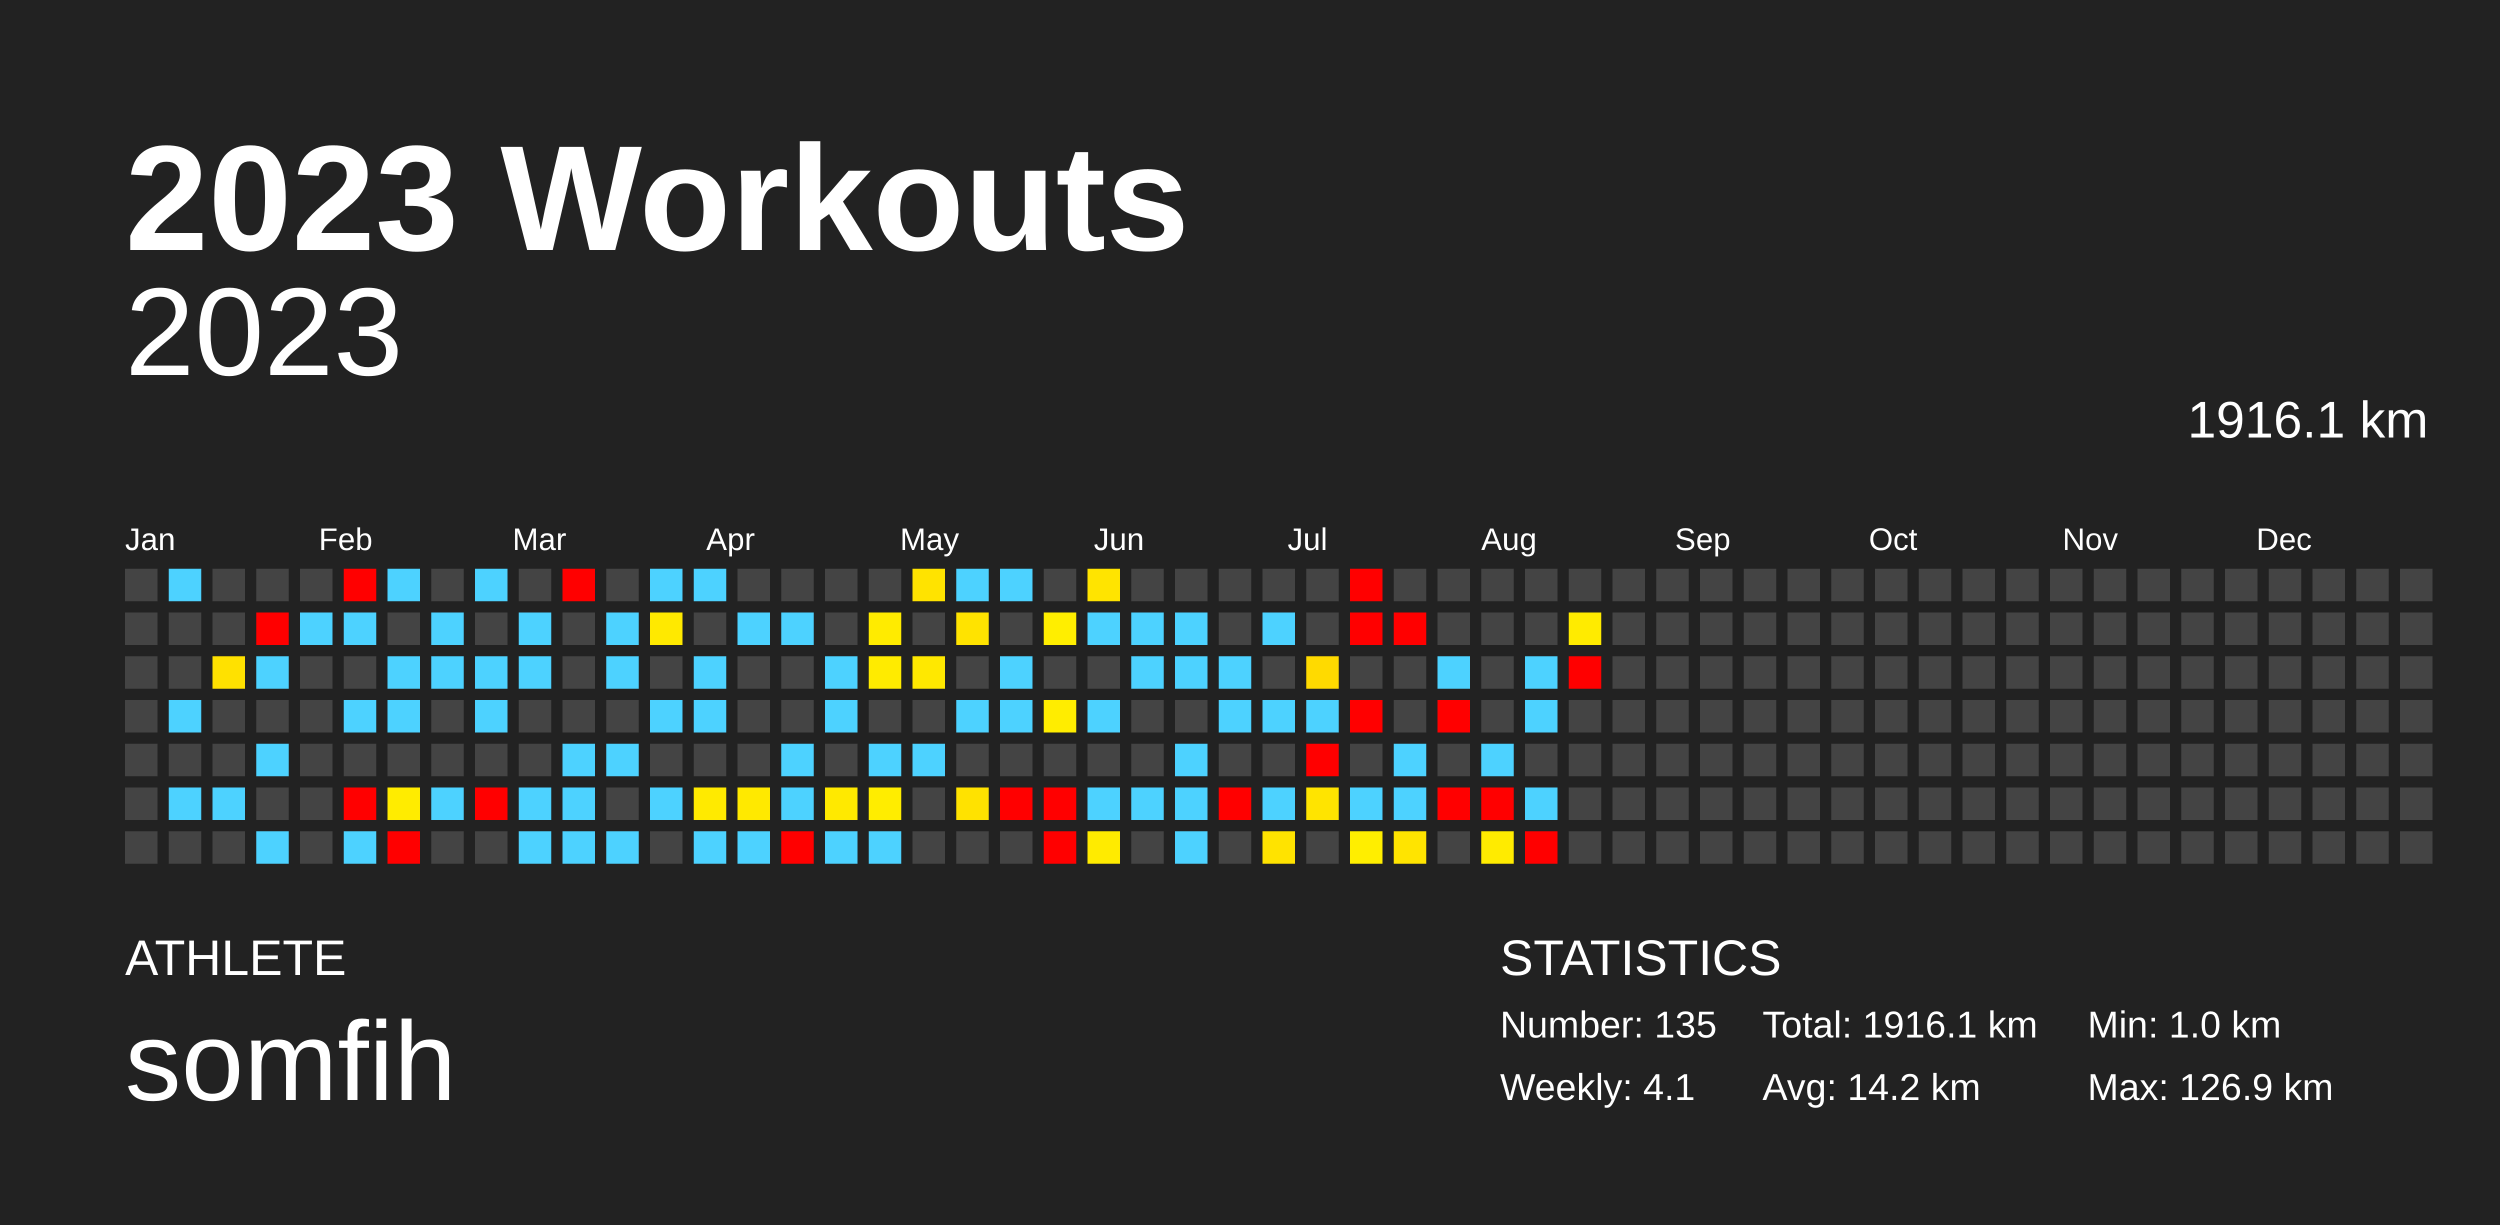
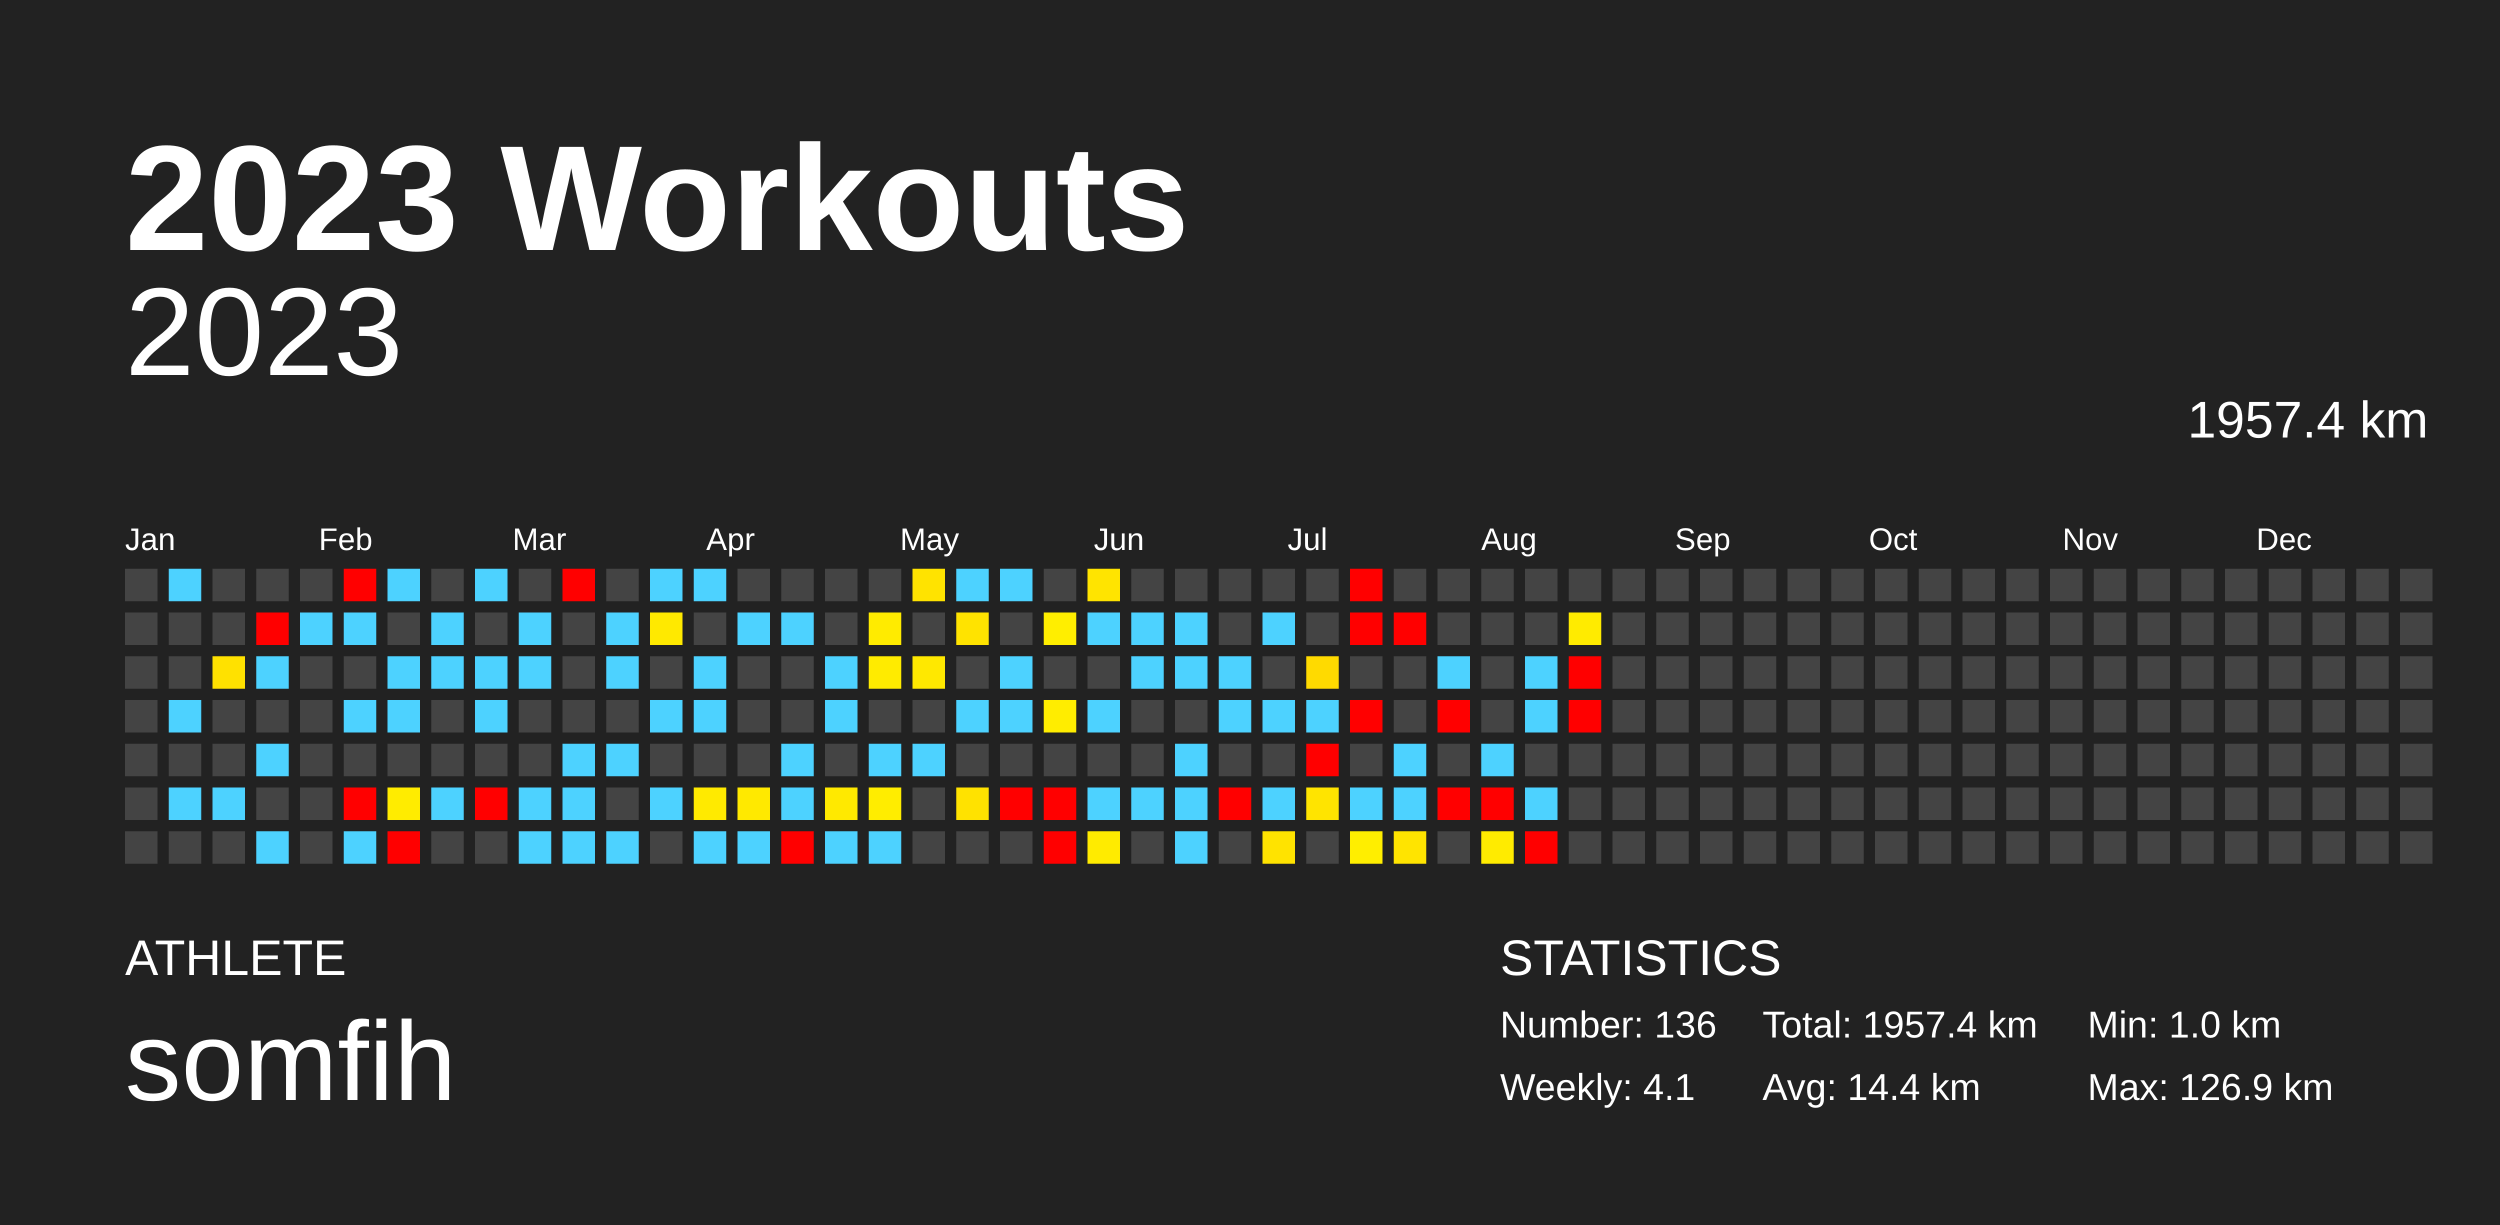
<svg xmlns="http://www.w3.org/2000/svg" baseProfile="full" height="98mm" version="1.1" viewBox="0,0,200,98" width="200mm">
  <defs />
  <rect fill="#222222" height="98" width="200" x="0" y="0" />
  <text fill="#FFFFFF" style="font-size:12px; font-family:Arial; font-weight:bold;" x="10" y="20">2023 Workouts</text>
  <text fill="#FFFFFF" style="font-size:4px; font-family:Arial" x="10" y="78">ATHLETE</text>
  <text fill="#FFFFFF" style="font-size:9px; font-family:Arial" x="10" y="88">somfih</text>
  <text fill="#FFFFFF" style="font-size:4px; font-family:Arial" x="120" y="78">STATISTICS</text>
-   <text fill="#FFFFFF" style="font-size:3px; font-family:Arial" x="120" y="83">Number: 135</text>
+   <text fill="#FFFFFF" style="font-size:3px; font-family:Arial" x="120" y="83">Number: 136</text>
  <text fill="#FFFFFF" style="font-size:3px; font-family:Arial" x="120" y="88">Weekly: 4.1</text>
-   <text fill="#FFFFFF" style="font-size:3px; font-family:Arial" x="141" y="83">Total: 1916.1 km</text>
-   <text fill="#FFFFFF" style="font-size:3px; font-family:Arial" x="141" y="88">Avg: 14.2 km</text>
+   <text fill="#FFFFFF" style="font-size:3px; font-family:Arial" x="141" y="83">Total: 1957.4 km</text>
+   <text fill="#FFFFFF" style="font-size:3px; font-family:Arial" x="141" y="88">Avg: 14.4 km</text>
  <text fill="#FFFFFF" style="font-size:3px; font-family:Arial" x="167" y="83">Min: 1.0 km</text>
  <text fill="#FFFFFF" style="font-size:3px; font-family:Arial" x="167" y="88">Max: 126.9 km</text>
  <text alignment-baseline="hanging" fill="#FFFFFF" style="font-size:10.0px; font-family:Arial;" x="10" y="30">2023</text>
-   <text alignment-baseline="hanging" fill="#FFFFFF" style="font-size:4.125px; font-family:Arial;" x="175" y="35">1916.1 km</text>
+   <text alignment-baseline="hanging" fill="#FFFFFF" style="font-size:4.125px; font-family:Arial;" x="175" y="35">1957.4 km</text>
  <text fill="#FFFFFF" style="font-size:2.5px; font-family:Arial" x="10.0" y="44">Jan</text>
  <text fill="#FFFFFF" style="font-size:2.5px; font-family:Arial" x="25.5" y="44">Feb</text>
  <text fill="#FFFFFF" style="font-size:2.5px; font-family:Arial" x="41.0" y="44">Mar</text>
  <text fill="#FFFFFF" style="font-size:2.5px; font-family:Arial" x="56.5" y="44">Apr</text>
  <text fill="#FFFFFF" style="font-size:2.5px; font-family:Arial" x="72.0" y="44">May</text>
  <text fill="#FFFFFF" style="font-size:2.5px; font-family:Arial" x="87.5" y="44">Jun</text>
  <text fill="#FFFFFF" style="font-size:2.5px; font-family:Arial" x="103.0" y="44">Jul</text>
  <text fill="#FFFFFF" style="font-size:2.5px; font-family:Arial" x="118.5" y="44">Aug</text>
  <text fill="#FFFFFF" style="font-size:2.5px; font-family:Arial" x="134.0" y="44">Sep</text>
  <text fill="#FFFFFF" style="font-size:2.5px; font-family:Arial" x="149.5" y="44">Oct</text>
  <text fill="#FFFFFF" style="font-size:2.5px; font-family:Arial" x="165.0" y="44">Nov</text>
  <text fill="#FFFFFF" style="font-size:2.5px; font-family:Arial" x="180.5" y="44">Dec</text>
  <rect fill="#444444" height="2.6" width="2.6" x="10.0" y="45.5" />
  <rect fill="#444444" height="2.6" width="2.6" x="10.0" y="49.0" />
  <rect fill="#444444" height="2.6" width="2.6" x="10.0" y="52.5" />
  <rect fill="#444444" height="2.6" width="2.6" x="10.0" y="56.0" />
  <rect fill="#444444" height="2.6" width="2.6" x="10.0" y="59.5" />
  <rect fill="#444444" height="2.6" width="2.6" x="10.0" y="63.0" />
  <rect fill="#444444" height="2.6" width="2.6" x="10.0" y="66.5" />
  <rect fill="#4dd2ff" height="2.6" width="2.6" x="13.5" y="45.5" />
  <rect fill="#444444" height="2.6" width="2.6" x="13.5" y="49.0" />
  <rect fill="#444444" height="2.6" width="2.6" x="13.5" y="52.5" />
  <rect fill="#4dd2ff" height="2.6" width="2.6" x="13.5" y="56.0" />
  <rect fill="#444444" height="2.6" width="2.6" x="13.5" y="59.5" />
  <rect fill="#4dd2ff" height="2.6" width="2.6" x="13.5" y="63.0" />
  <rect fill="#444444" height="2.6" width="2.6" x="13.5" y="66.5" />
  <rect fill="#444444" height="2.6" width="2.6" x="17.0" y="45.5" />
  <rect fill="#444444" height="2.6" width="2.6" x="17.0" y="49.0" />
  <rect fill="#ffe100" height="2.6" width="2.6" x="17.0" y="52.5" />
  <rect fill="#444444" height="2.6" width="2.6" x="17.0" y="56.0" />
  <rect fill="#444444" height="2.6" width="2.6" x="17.0" y="59.5" />
  <rect fill="#4dd2ff" height="2.6" width="2.6" x="17.0" y="63.0" />
  <rect fill="#444444" height="2.6" width="2.6" x="17.0" y="66.5" />
  <rect fill="#444444" height="2.6" width="2.6" x="20.5" y="45.5" />
  <rect fill="red" height="2.6" width="2.6" x="20.5" y="49.0" />
  <rect fill="#4dd2ff" height="2.6" width="2.6" x="20.5" y="52.5" />
  <rect fill="#444444" height="2.6" width="2.6" x="20.5" y="56.0" />
  <rect fill="#4dd2ff" height="2.6" width="2.6" x="20.5" y="59.5" />
  <rect fill="#444444" height="2.6" width="2.6" x="20.5" y="63.0" />
  <rect fill="#4dd2ff" height="2.6" width="2.6" x="20.5" y="66.5" />
  <rect fill="#444444" height="2.6" width="2.6" x="24.0" y="45.5" />
  <rect fill="#4dd2ff" height="2.6" width="2.6" x="24.0" y="49.0" />
  <rect fill="#444444" height="2.6" width="2.6" x="24.0" y="52.5" />
  <rect fill="#444444" height="2.6" width="2.6" x="24.0" y="56.0" />
  <rect fill="#444444" height="2.6" width="2.6" x="24.0" y="59.5" />
  <rect fill="#444444" height="2.6" width="2.6" x="24.0" y="63.0" />
  <rect fill="#444444" height="2.6" width="2.6" x="24.0" y="66.5" />
  <rect fill="red" height="2.6" width="2.6" x="27.5" y="45.5" />
  <rect fill="#4dd2ff" height="2.6" width="2.6" x="27.5" y="49.0" />
  <rect fill="#444444" height="2.6" width="2.6" x="27.5" y="52.5" />
  <rect fill="#4dd2ff" height="2.6" width="2.6" x="27.5" y="56.0" />
  <rect fill="#444444" height="2.6" width="2.6" x="27.5" y="59.5" />
  <rect fill="red" height="2.6" width="2.6" x="27.5" y="63.0" />
  <rect fill="#4dd2ff" height="2.6" width="2.6" x="27.5" y="66.5" />
  <rect fill="#4dd2ff" height="2.6" width="2.6" x="31.0" y="45.5" />
  <rect fill="#444444" height="2.6" width="2.6" x="31.0" y="49.0" />
  <rect fill="#4dd2ff" height="2.6" width="2.6" x="31.0" y="52.5" />
  <rect fill="#4dd2ff" height="2.6" width="2.6" x="31.0" y="56.0" />
  <rect fill="#444444" height="2.6" width="2.6" x="31.0" y="59.5" />
  <rect fill="#ffec00" height="2.6" width="2.6" x="31.0" y="63.0" />
  <rect fill="red" height="2.6" width="2.6" x="31.0" y="66.5" />
  <rect fill="#444444" height="2.6" width="2.6" x="34.5" y="45.5" />
  <rect fill="#4dd2ff" height="2.6" width="2.6" x="34.5" y="49.0" />
  <rect fill="#4dd2ff" height="2.6" width="2.6" x="34.5" y="52.5" />
  <rect fill="#444444" height="2.6" width="2.6" x="34.5" y="56.0" />
  <rect fill="#444444" height="2.6" width="2.6" x="34.5" y="59.5" />
  <rect fill="#4dd2ff" height="2.6" width="2.6" x="34.5" y="63.0" />
  <rect fill="#444444" height="2.6" width="2.6" x="34.5" y="66.5" />
  <rect fill="#4dd2ff" height="2.6" width="2.6" x="38.0" y="45.5" />
  <rect fill="#444444" height="2.6" width="2.6" x="38.0" y="49.0" />
  <rect fill="#4dd2ff" height="2.6" width="2.6" x="38.0" y="52.5" />
  <rect fill="#4dd2ff" height="2.6" width="2.6" x="38.0" y="56.0" />
  <rect fill="#444444" height="2.6" width="2.6" x="38.0" y="59.5" />
  <rect fill="red" height="2.6" width="2.6" x="38.0" y="63.0" />
  <rect fill="#444444" height="2.6" width="2.6" x="38.0" y="66.5" />
  <rect fill="#444444" height="2.6" width="2.6" x="41.5" y="45.5" />
  <rect fill="#4dd2ff" height="2.6" width="2.6" x="41.5" y="49.0" />
  <rect fill="#4dd2ff" height="2.6" width="2.6" x="41.5" y="52.5" />
  <rect fill="#444444" height="2.6" width="2.6" x="41.5" y="56.0" />
  <rect fill="#444444" height="2.6" width="2.6" x="41.5" y="59.5" />
  <rect fill="#4dd2ff" height="2.6" width="2.6" x="41.5" y="63.0" />
  <rect fill="#4dd2ff" height="2.6" width="2.6" x="41.5" y="66.5" />
  <rect fill="red" height="2.6" width="2.6" x="45.0" y="45.5" />
  <rect fill="#444444" height="2.6" width="2.6" x="45.0" y="49.0" />
  <rect fill="#444444" height="2.6" width="2.6" x="45.0" y="52.5" />
  <rect fill="#444444" height="2.6" width="2.6" x="45.0" y="56.0" />
  <rect fill="#4dd2ff" height="2.6" width="2.6" x="45.0" y="59.5" />
  <rect fill="#4dd2ff" height="2.6" width="2.6" x="45.0" y="63.0" />
  <rect fill="#4dd2ff" height="2.6" width="2.6" x="45.0" y="66.5" />
  <rect fill="#444444" height="2.6" width="2.6" x="48.5" y="45.5" />
  <rect fill="#4dd2ff" height="2.6" width="2.6" x="48.5" y="49.0" />
  <rect fill="#4dd2ff" height="2.6" width="2.6" x="48.5" y="52.5" />
  <rect fill="#444444" height="2.6" width="2.6" x="48.5" y="56.0" />
  <rect fill="#4dd2ff" height="2.6" width="2.6" x="48.5" y="59.5" />
  <rect fill="#444444" height="2.6" width="2.6" x="48.5" y="63.0" />
  <rect fill="#4dd2ff" height="2.6" width="2.6" x="48.5" y="66.5" />
  <rect fill="#4dd2ff" height="2.6" width="2.6" x="52.0" y="45.5" />
  <rect fill="#ffe900" height="2.6" width="2.6" x="52.0" y="49.0" />
  <rect fill="#444444" height="2.6" width="2.6" x="52.0" y="52.5" />
  <rect fill="#4dd2ff" height="2.6" width="2.6" x="52.0" y="56.0" />
  <rect fill="#444444" height="2.6" width="2.6" x="52.0" y="59.5" />
  <rect fill="#4dd2ff" height="2.6" width="2.6" x="52.0" y="63.0" />
  <rect fill="#444444" height="2.6" width="2.6" x="52.0" y="66.5" />
  <rect fill="#4dd2ff" height="2.6" width="2.6" x="55.5" y="45.5" />
  <rect fill="#444444" height="2.6" width="2.6" x="55.5" y="49.0" />
  <rect fill="#4dd2ff" height="2.6" width="2.6" x="55.5" y="52.5" />
  <rect fill="#4dd2ff" height="2.6" width="2.6" x="55.5" y="56.0" />
  <rect fill="#444444" height="2.6" width="2.6" x="55.5" y="59.5" />
  <rect fill="#ffea00" height="2.6" width="2.6" x="55.5" y="63.0" />
  <rect fill="#4dd2ff" height="2.6" width="2.6" x="55.5" y="66.5" />
  <rect fill="#444444" height="2.6" width="2.6" x="59.0" y="45.5" />
  <rect fill="#4dd2ff" height="2.6" width="2.6" x="59.0" y="49.0" />
  <rect fill="#444444" height="2.6" width="2.6" x="59.0" y="52.5" />
  <rect fill="#444444" height="2.6" width="2.6" x="59.0" y="56.0" />
  <rect fill="#444444" height="2.6" width="2.6" x="59.0" y="59.5" />
  <rect fill="#ffe900" height="2.6" width="2.6" x="59.0" y="63.0" />
  <rect fill="#4dd2ff" height="2.6" width="2.6" x="59.0" y="66.5" />
  <rect fill="#444444" height="2.6" width="2.6" x="62.5" y="45.5" />
  <rect fill="#4dd2ff" height="2.6" width="2.6" x="62.5" y="49.0" />
  <rect fill="#444444" height="2.6" width="2.6" x="62.5" y="52.5" />
  <rect fill="#444444" height="2.6" width="2.6" x="62.5" y="56.0" />
  <rect fill="#4dd2ff" height="2.6" width="2.6" x="62.5" y="59.5" />
  <rect fill="#4dd2ff" height="2.6" width="2.6" x="62.5" y="63.0" />
  <rect fill="red" height="2.6" width="2.6" x="62.5" y="66.5" />
  <rect fill="#444444" height="2.6" width="2.6" x="66.0" y="45.5" />
  <rect fill="#444444" height="2.6" width="2.6" x="66.0" y="49.0" />
  <rect fill="#4dd2ff" height="2.6" width="2.6" x="66.0" y="52.5" />
  <rect fill="#4dd2ff" height="2.6" width="2.6" x="66.0" y="56.0" />
  <rect fill="#444444" height="2.6" width="2.6" x="66.0" y="59.5" />
  <rect fill="#ffe900" height="2.6" width="2.6" x="66.0" y="63.0" />
  <rect fill="#4dd2ff" height="2.6" width="2.6" x="66.0" y="66.5" />
  <rect fill="#444444" height="2.6" width="2.6" x="69.5" y="45.5" />
  <rect fill="#ffeb00" height="2.6" width="2.6" x="69.5" y="49.0" />
  <rect fill="#ffeb00" height="2.6" width="2.6" x="69.5" y="52.5" />
  <rect fill="#444444" height="2.6" width="2.6" x="69.5" y="56.0" />
  <rect fill="#4dd2ff" height="2.6" width="2.6" x="69.5" y="59.5" />
  <rect fill="#ffed00" height="2.6" width="2.6" x="69.5" y="63.0" />
  <rect fill="#4dd2ff" height="2.6" width="2.6" x="69.5" y="66.5" />
  <rect fill="#ffe300" height="2.6" width="2.6" x="73.0" y="45.5" />
  <rect fill="#444444" height="2.6" width="2.6" x="73.0" y="49.0" />
  <rect fill="#ffe800" height="2.6" width="2.6" x="73.0" y="52.5" />
  <rect fill="#444444" height="2.6" width="2.6" x="73.0" y="56.0" />
  <rect fill="#4dd2ff" height="2.6" width="2.6" x="73.0" y="59.5" />
  <rect fill="#444444" height="2.6" width="2.6" x="73.0" y="63.0" />
  <rect fill="#444444" height="2.6" width="2.6" x="73.0" y="66.5" />
  <rect fill="#4dd2ff" height="2.6" width="2.6" x="76.5" y="45.5" />
  <rect fill="#ffe300" height="2.6" width="2.6" x="76.5" y="49.0" />
  <rect fill="#444444" height="2.6" width="2.6" x="76.5" y="52.5" />
  <rect fill="#4dd2ff" height="2.6" width="2.6" x="76.5" y="56.0" />
  <rect fill="#444444" height="2.6" width="2.6" x="76.5" y="59.5" />
  <rect fill="#ffe200" height="2.6" width="2.6" x="76.5" y="63.0" />
  <rect fill="#444444" height="2.6" width="2.6" x="76.5" y="66.5" />
  <rect fill="#4dd2ff" height="2.6" width="2.6" x="80.0" y="45.5" />
  <rect fill="#444444" height="2.6" width="2.6" x="80.0" y="49.0" />
  <rect fill="#4dd2ff" height="2.6" width="2.6" x="80.0" y="52.5" />
  <rect fill="#4dd2ff" height="2.6" width="2.6" x="80.0" y="56.0" />
  <rect fill="#444444" height="2.6" width="2.6" x="80.0" y="59.5" />
  <rect fill="red" height="2.6" width="2.6" x="80.0" y="63.0" />
  <rect fill="#444444" height="2.6" width="2.6" x="80.0" y="66.5" />
  <rect fill="#444444" height="2.6" width="2.6" x="83.5" y="45.5" />
  <rect fill="#ffee00" height="2.6" width="2.6" x="83.5" y="49.0" />
  <rect fill="#444444" height="2.6" width="2.6" x="83.5" y="52.5" />
  <rect fill="#ffed00" height="2.6" width="2.6" x="83.5" y="56.0" />
  <rect fill="#444444" height="2.6" width="2.6" x="83.5" y="59.5" />
  <rect fill="red" height="2.6" width="2.6" x="83.5" y="63.0" />
  <rect fill="red" height="2.6" width="2.6" x="83.5" y="66.5" />
  <rect fill="#ffe400" height="2.6" width="2.6" x="87.0" y="45.5" />
  <rect fill="#4dd2ff" height="2.6" width="2.6" x="87.0" y="49.0" />
  <rect fill="#444444" height="2.6" width="2.6" x="87.0" y="52.5" />
  <rect fill="#4dd2ff" height="2.6" width="2.6" x="87.0" y="56.0" />
  <rect fill="#444444" height="2.6" width="2.6" x="87.0" y="59.5" />
  <rect fill="#4dd2ff" height="2.6" width="2.6" x="87.0" y="63.0" />
  <rect fill="#ffeb00" height="2.6" width="2.6" x="87.0" y="66.5" />
  <rect fill="#444444" height="2.6" width="2.6" x="90.5" y="45.5" />
  <rect fill="#4dd2ff" height="2.6" width="2.6" x="90.5" y="49.0" />
  <rect fill="#4dd2ff" height="2.6" width="2.6" x="90.5" y="52.5" />
  <rect fill="#444444" height="2.6" width="2.6" x="90.5" y="56.0" />
  <rect fill="#444444" height="2.6" width="2.6" x="90.5" y="59.5" />
  <rect fill="#4dd2ff" height="2.6" width="2.6" x="90.5" y="63.0" />
  <rect fill="#444444" height="2.6" width="2.6" x="90.5" y="66.5" />
  <rect fill="#444444" height="2.6" width="2.6" x="94.0" y="45.5" />
  <rect fill="#4dd2ff" height="2.6" width="2.6" x="94.0" y="49.0" />
  <rect fill="#4dd2ff" height="2.6" width="2.6" x="94.0" y="52.5" />
  <rect fill="#444444" height="2.6" width="2.6" x="94.0" y="56.0" />
  <rect fill="#4dd2ff" height="2.6" width="2.6" x="94.0" y="59.5" />
  <rect fill="#4dd2ff" height="2.6" width="2.6" x="94.0" y="63.0" />
  <rect fill="#4dd2ff" height="2.6" width="2.6" x="94.0" y="66.5" />
  <rect fill="#444444" height="2.6" width="2.6" x="97.5" y="45.5" />
  <rect fill="#444444" height="2.6" width="2.6" x="97.5" y="49.0" />
  <rect fill="#4dd2ff" height="2.6" width="2.6" x="97.5" y="52.5" />
  <rect fill="#4dd2ff" height="2.6" width="2.6" x="97.5" y="56.0" />
  <rect fill="#444444" height="2.6" width="2.6" x="97.5" y="59.5" />
  <rect fill="red" height="2.6" width="2.6" x="97.5" y="63.0" />
  <rect fill="#444444" height="2.6" width="2.6" x="97.5" y="66.5" />
  <rect fill="#444444" height="2.6" width="2.6" x="101.0" y="45.5" />
  <rect fill="#4dd2ff" height="2.6" width="2.6" x="101.0" y="49.0" />
  <rect fill="#444444" height="2.6" width="2.6" x="101.0" y="52.5" />
  <rect fill="#4dd2ff" height="2.6" width="2.6" x="101.0" y="56.0" />
  <rect fill="#444444" height="2.6" width="2.6" x="101.0" y="59.5" />
  <rect fill="#4dd2ff" height="2.6" width="2.6" x="101.0" y="63.0" />
  <rect fill="#ffe300" height="2.6" width="2.6" x="101.0" y="66.5" />
  <rect fill="#444444" height="2.6" width="2.6" x="104.5" y="45.5" />
  <rect fill="#444444" height="2.6" width="2.6" x="104.5" y="49.0" />
  <rect fill="#ffda00" height="2.6" width="2.6" x="104.5" y="52.5" />
  <rect fill="#4dd2ff" height="2.6" width="2.6" x="104.5" y="56.0" />
  <rect fill="red" height="2.6" width="2.6" x="104.5" y="59.5" />
  <rect fill="#ffe400" height="2.6" width="2.6" x="104.5" y="63.0" />
  <rect fill="#444444" height="2.6" width="2.6" x="104.5" y="66.5" />
  <rect fill="red" height="2.6" width="2.6" x="108.0" y="45.5" />
  <rect fill="red" height="2.6" width="2.6" x="108.0" y="49.0" />
  <rect fill="#444444" height="2.6" width="2.6" x="108.0" y="52.5" />
  <rect fill="red" height="2.6" width="2.6" x="108.0" y="56.0" />
  <rect fill="#444444" height="2.6" width="2.6" x="108.0" y="59.5" />
  <rect fill="#4dd2ff" height="2.6" width="2.6" x="108.0" y="63.0" />
  <rect fill="#ffee00" height="2.6" width="2.6" x="108.0" y="66.5" />
  <rect fill="#444444" height="2.6" width="2.6" x="111.5" y="45.5" />
  <rect fill="red" height="2.6" width="2.6" x="111.5" y="49.0" />
  <rect fill="#444444" height="2.6" width="2.6" x="111.5" y="52.5" />
  <rect fill="#444444" height="2.6" width="2.6" x="111.5" y="56.0" />
  <rect fill="#4dd2ff" height="2.6" width="2.6" x="111.5" y="59.5" />
  <rect fill="#4dd2ff" height="2.6" width="2.6" x="111.5" y="63.0" />
  <rect fill="#ffe400" height="2.6" width="2.6" x="111.5" y="66.5" />
  <rect fill="#444444" height="2.6" width="2.6" x="115.0" y="45.5" />
  <rect fill="#444444" height="2.6" width="2.6" x="115.0" y="49.0" />
  <rect fill="#4dd2ff" height="2.6" width="2.6" x="115.0" y="52.5" />
  <rect fill="red" height="2.6" width="2.6" x="115.0" y="56.0" />
  <rect fill="#444444" height="2.6" width="2.6" x="115.0" y="59.5" />
  <rect fill="red" height="2.6" width="2.6" x="115.0" y="63.0" />
  <rect fill="#444444" height="2.6" width="2.6" x="115.0" y="66.5" />
  <rect fill="#444444" height="2.6" width="2.6" x="118.5" y="45.5" />
  <rect fill="#444444" height="2.6" width="2.6" x="118.5" y="49.0" />
  <rect fill="#444444" height="2.6" width="2.6" x="118.5" y="52.5" />
  <rect fill="#444444" height="2.6" width="2.6" x="118.5" y="56.0" />
  <rect fill="#4dd2ff" height="2.6" width="2.6" x="118.5" y="59.5" />
  <rect fill="red" height="2.6" width="2.6" x="118.5" y="63.0" />
  <rect fill="#ffeb00" height="2.6" width="2.6" x="118.5" y="66.5" />
  <rect fill="#444444" height="2.6" width="2.6" x="122.0" y="45.5" />
  <rect fill="#444444" height="2.6" width="2.6" x="122.0" y="49.0" />
  <rect fill="#4dd2ff" height="2.6" width="2.6" x="122.0" y="52.5" />
  <rect fill="#4dd2ff" height="2.6" width="2.6" x="122.0" y="56.0" />
  <rect fill="#444444" height="2.6" width="2.6" x="122.0" y="59.5" />
  <rect fill="#4dd2ff" height="2.6" width="2.6" x="122.0" y="63.0" />
  <rect fill="red" height="2.6" width="2.6" x="122.0" y="66.5" />
  <rect fill="#444444" height="2.6" width="2.6" x="125.5" y="45.5" />
  <rect fill="#ffeb00" height="2.6" width="2.6" x="125.5" y="49.0" />
  <rect fill="red" height="2.6" width="2.6" x="125.5" y="52.5" />
-   <rect fill="#444444" height="2.6" width="2.6" x="125.5" y="56.0" />
+   <rect fill="red" height="2.6" width="2.6" x="125.5" y="56.0" />
  <rect fill="#444444" height="2.6" width="2.6" x="125.5" y="59.5" />
  <rect fill="#444444" height="2.6" width="2.6" x="125.5" y="63.0" />
  <rect fill="#444444" height="2.6" width="2.6" x="125.5" y="66.5" />
  <rect fill="#444444" height="2.6" width="2.6" x="129.0" y="45.5" />
  <rect fill="#444444" height="2.6" width="2.6" x="129.0" y="49.0" />
  <rect fill="#444444" height="2.6" width="2.6" x="129.0" y="52.5" />
  <rect fill="#444444" height="2.6" width="2.6" x="129.0" y="56.0" />
  <rect fill="#444444" height="2.6" width="2.6" x="129.0" y="59.5" />
  <rect fill="#444444" height="2.6" width="2.6" x="129.0" y="63.0" />
  <rect fill="#444444" height="2.6" width="2.6" x="129.0" y="66.5" />
  <rect fill="#444444" height="2.6" width="2.6" x="132.5" y="45.5" />
  <rect fill="#444444" height="2.6" width="2.6" x="132.5" y="49.0" />
  <rect fill="#444444" height="2.6" width="2.6" x="132.5" y="52.5" />
  <rect fill="#444444" height="2.6" width="2.6" x="132.5" y="56.0" />
  <rect fill="#444444" height="2.6" width="2.6" x="132.5" y="59.5" />
  <rect fill="#444444" height="2.6" width="2.6" x="132.5" y="63.0" />
  <rect fill="#444444" height="2.6" width="2.6" x="132.5" y="66.5" />
  <rect fill="#444444" height="2.6" width="2.6" x="136.0" y="45.5" />
  <rect fill="#444444" height="2.6" width="2.6" x="136.0" y="49.0" />
  <rect fill="#444444" height="2.6" width="2.6" x="136.0" y="52.5" />
  <rect fill="#444444" height="2.6" width="2.6" x="136.0" y="56.0" />
  <rect fill="#444444" height="2.6" width="2.6" x="136.0" y="59.5" />
  <rect fill="#444444" height="2.6" width="2.6" x="136.0" y="63.0" />
  <rect fill="#444444" height="2.6" width="2.6" x="136.0" y="66.5" />
  <rect fill="#444444" height="2.6" width="2.6" x="139.5" y="45.5" />
  <rect fill="#444444" height="2.6" width="2.6" x="139.5" y="49.0" />
  <rect fill="#444444" height="2.6" width="2.6" x="139.5" y="52.5" />
  <rect fill="#444444" height="2.6" width="2.6" x="139.5" y="56.0" />
  <rect fill="#444444" height="2.6" width="2.6" x="139.5" y="59.5" />
  <rect fill="#444444" height="2.6" width="2.6" x="139.5" y="63.0" />
  <rect fill="#444444" height="2.6" width="2.6" x="139.5" y="66.5" />
  <rect fill="#444444" height="2.6" width="2.6" x="143.0" y="45.5" />
  <rect fill="#444444" height="2.6" width="2.6" x="143.0" y="49.0" />
  <rect fill="#444444" height="2.6" width="2.6" x="143.0" y="52.5" />
  <rect fill="#444444" height="2.6" width="2.6" x="143.0" y="56.0" />
  <rect fill="#444444" height="2.6" width="2.6" x="143.0" y="59.5" />
  <rect fill="#444444" height="2.6" width="2.6" x="143.0" y="63.0" />
  <rect fill="#444444" height="2.6" width="2.6" x="143.0" y="66.5" />
  <rect fill="#444444" height="2.6" width="2.6" x="146.5" y="45.5" />
  <rect fill="#444444" height="2.6" width="2.6" x="146.5" y="49.0" />
  <rect fill="#444444" height="2.6" width="2.6" x="146.5" y="52.5" />
  <rect fill="#444444" height="2.6" width="2.6" x="146.5" y="56.0" />
  <rect fill="#444444" height="2.6" width="2.6" x="146.5" y="59.5" />
  <rect fill="#444444" height="2.6" width="2.6" x="146.5" y="63.0" />
  <rect fill="#444444" height="2.6" width="2.6" x="146.5" y="66.5" />
  <rect fill="#444444" height="2.6" width="2.6" x="150.0" y="45.5" />
  <rect fill="#444444" height="2.6" width="2.6" x="150.0" y="49.0" />
  <rect fill="#444444" height="2.6" width="2.6" x="150.0" y="52.5" />
  <rect fill="#444444" height="2.6" width="2.6" x="150.0" y="56.0" />
  <rect fill="#444444" height="2.6" width="2.6" x="150.0" y="59.5" />
  <rect fill="#444444" height="2.6" width="2.6" x="150.0" y="63.0" />
  <rect fill="#444444" height="2.6" width="2.6" x="150.0" y="66.5" />
  <rect fill="#444444" height="2.6" width="2.6" x="153.5" y="45.5" />
  <rect fill="#444444" height="2.6" width="2.6" x="153.5" y="49.0" />
  <rect fill="#444444" height="2.6" width="2.6" x="153.5" y="52.5" />
  <rect fill="#444444" height="2.6" width="2.6" x="153.5" y="56.0" />
  <rect fill="#444444" height="2.6" width="2.6" x="153.5" y="59.5" />
  <rect fill="#444444" height="2.6" width="2.6" x="153.5" y="63.0" />
  <rect fill="#444444" height="2.6" width="2.6" x="153.5" y="66.5" />
  <rect fill="#444444" height="2.6" width="2.6" x="157.0" y="45.5" />
  <rect fill="#444444" height="2.6" width="2.6" x="157.0" y="49.0" />
  <rect fill="#444444" height="2.6" width="2.6" x="157.0" y="52.5" />
  <rect fill="#444444" height="2.6" width="2.6" x="157.0" y="56.0" />
  <rect fill="#444444" height="2.6" width="2.6" x="157.0" y="59.5" />
  <rect fill="#444444" height="2.6" width="2.6" x="157.0" y="63.0" />
  <rect fill="#444444" height="2.6" width="2.6" x="157.0" y="66.5" />
  <rect fill="#444444" height="2.6" width="2.6" x="160.5" y="45.5" />
  <rect fill="#444444" height="2.6" width="2.6" x="160.5" y="49.0" />
  <rect fill="#444444" height="2.6" width="2.6" x="160.5" y="52.5" />
  <rect fill="#444444" height="2.6" width="2.6" x="160.5" y="56.0" />
  <rect fill="#444444" height="2.6" width="2.6" x="160.5" y="59.5" />
  <rect fill="#444444" height="2.6" width="2.6" x="160.5" y="63.0" />
  <rect fill="#444444" height="2.6" width="2.6" x="160.5" y="66.5" />
  <rect fill="#444444" height="2.6" width="2.6" x="164.0" y="45.5" />
  <rect fill="#444444" height="2.6" width="2.6" x="164.0" y="49.0" />
  <rect fill="#444444" height="2.6" width="2.6" x="164.0" y="52.5" />
  <rect fill="#444444" height="2.6" width="2.6" x="164.0" y="56.0" />
  <rect fill="#444444" height="2.6" width="2.6" x="164.0" y="59.5" />
  <rect fill="#444444" height="2.6" width="2.6" x="164.0" y="63.0" />
  <rect fill="#444444" height="2.6" width="2.6" x="164.0" y="66.5" />
  <rect fill="#444444" height="2.6" width="2.6" x="167.5" y="45.5" />
  <rect fill="#444444" height="2.6" width="2.6" x="167.5" y="49.0" />
  <rect fill="#444444" height="2.6" width="2.6" x="167.5" y="52.5" />
  <rect fill="#444444" height="2.6" width="2.6" x="167.5" y="56.0" />
  <rect fill="#444444" height="2.6" width="2.6" x="167.5" y="59.5" />
  <rect fill="#444444" height="2.6" width="2.6" x="167.5" y="63.0" />
  <rect fill="#444444" height="2.6" width="2.6" x="167.5" y="66.5" />
  <rect fill="#444444" height="2.6" width="2.6" x="171.0" y="45.5" />
  <rect fill="#444444" height="2.6" width="2.6" x="171.0" y="49.0" />
  <rect fill="#444444" height="2.6" width="2.6" x="171.0" y="52.5" />
  <rect fill="#444444" height="2.6" width="2.6" x="171.0" y="56.0" />
  <rect fill="#444444" height="2.6" width="2.6" x="171.0" y="59.5" />
  <rect fill="#444444" height="2.6" width="2.6" x="171.0" y="63.0" />
  <rect fill="#444444" height="2.6" width="2.6" x="171.0" y="66.5" />
  <rect fill="#444444" height="2.6" width="2.6" x="174.5" y="45.5" />
  <rect fill="#444444" height="2.6" width="2.6" x="174.5" y="49.0" />
  <rect fill="#444444" height="2.6" width="2.6" x="174.5" y="52.5" />
  <rect fill="#444444" height="2.6" width="2.6" x="174.5" y="56.0" />
  <rect fill="#444444" height="2.6" width="2.6" x="174.5" y="59.5" />
  <rect fill="#444444" height="2.6" width="2.6" x="174.5" y="63.0" />
  <rect fill="#444444" height="2.6" width="2.6" x="174.5" y="66.5" />
  <rect fill="#444444" height="2.6" width="2.6" x="178.0" y="45.5" />
  <rect fill="#444444" height="2.6" width="2.6" x="178.0" y="49.0" />
  <rect fill="#444444" height="2.6" width="2.6" x="178.0" y="52.5" />
  <rect fill="#444444" height="2.6" width="2.6" x="178.0" y="56.0" />
  <rect fill="#444444" height="2.6" width="2.6" x="178.0" y="59.5" />
  <rect fill="#444444" height="2.6" width="2.6" x="178.0" y="63.0" />
  <rect fill="#444444" height="2.6" width="2.6" x="178.0" y="66.5" />
  <rect fill="#444444" height="2.6" width="2.6" x="181.5" y="45.5" />
  <rect fill="#444444" height="2.6" width="2.6" x="181.5" y="49.0" />
  <rect fill="#444444" height="2.6" width="2.6" x="181.5" y="52.5" />
  <rect fill="#444444" height="2.6" width="2.6" x="181.5" y="56.0" />
  <rect fill="#444444" height="2.6" width="2.6" x="181.5" y="59.5" />
  <rect fill="#444444" height="2.6" width="2.6" x="181.5" y="63.0" />
  <rect fill="#444444" height="2.6" width="2.6" x="181.5" y="66.5" />
  <rect fill="#444444" height="2.6" width="2.6" x="185.0" y="45.5" />
  <rect fill="#444444" height="2.6" width="2.6" x="185.0" y="49.0" />
  <rect fill="#444444" height="2.6" width="2.6" x="185.0" y="52.5" />
  <rect fill="#444444" height="2.6" width="2.6" x="185.0" y="56.0" />
  <rect fill="#444444" height="2.6" width="2.6" x="185.0" y="59.5" />
  <rect fill="#444444" height="2.6" width="2.6" x="185.0" y="63.0" />
  <rect fill="#444444" height="2.6" width="2.6" x="185.0" y="66.5" />
  <rect fill="#444444" height="2.6" width="2.6" x="188.5" y="45.5" />
  <rect fill="#444444" height="2.6" width="2.6" x="188.5" y="49.0" />
  <rect fill="#444444" height="2.6" width="2.6" x="188.5" y="52.5" />
  <rect fill="#444444" height="2.6" width="2.6" x="188.5" y="56.0" />
  <rect fill="#444444" height="2.6" width="2.6" x="188.5" y="59.5" />
  <rect fill="#444444" height="2.6" width="2.6" x="188.5" y="63.0" />
  <rect fill="#444444" height="2.6" width="2.6" x="188.5" y="66.5" />
  <rect fill="#444444" height="2.6" width="2.6" x="192.0" y="45.5" />
  <rect fill="#444444" height="2.6" width="2.6" x="192.0" y="49.0" />
  <rect fill="#444444" height="2.6" width="2.6" x="192.0" y="52.5" />
  <rect fill="#444444" height="2.6" width="2.6" x="192.0" y="56.0" />
  <rect fill="#444444" height="2.6" width="2.6" x="192.0" y="59.5" />
  <rect fill="#444444" height="2.6" width="2.6" x="192.0" y="63.0" />
  <rect fill="#444444" height="2.6" width="2.6" x="192.0" y="66.5" />
</svg>
